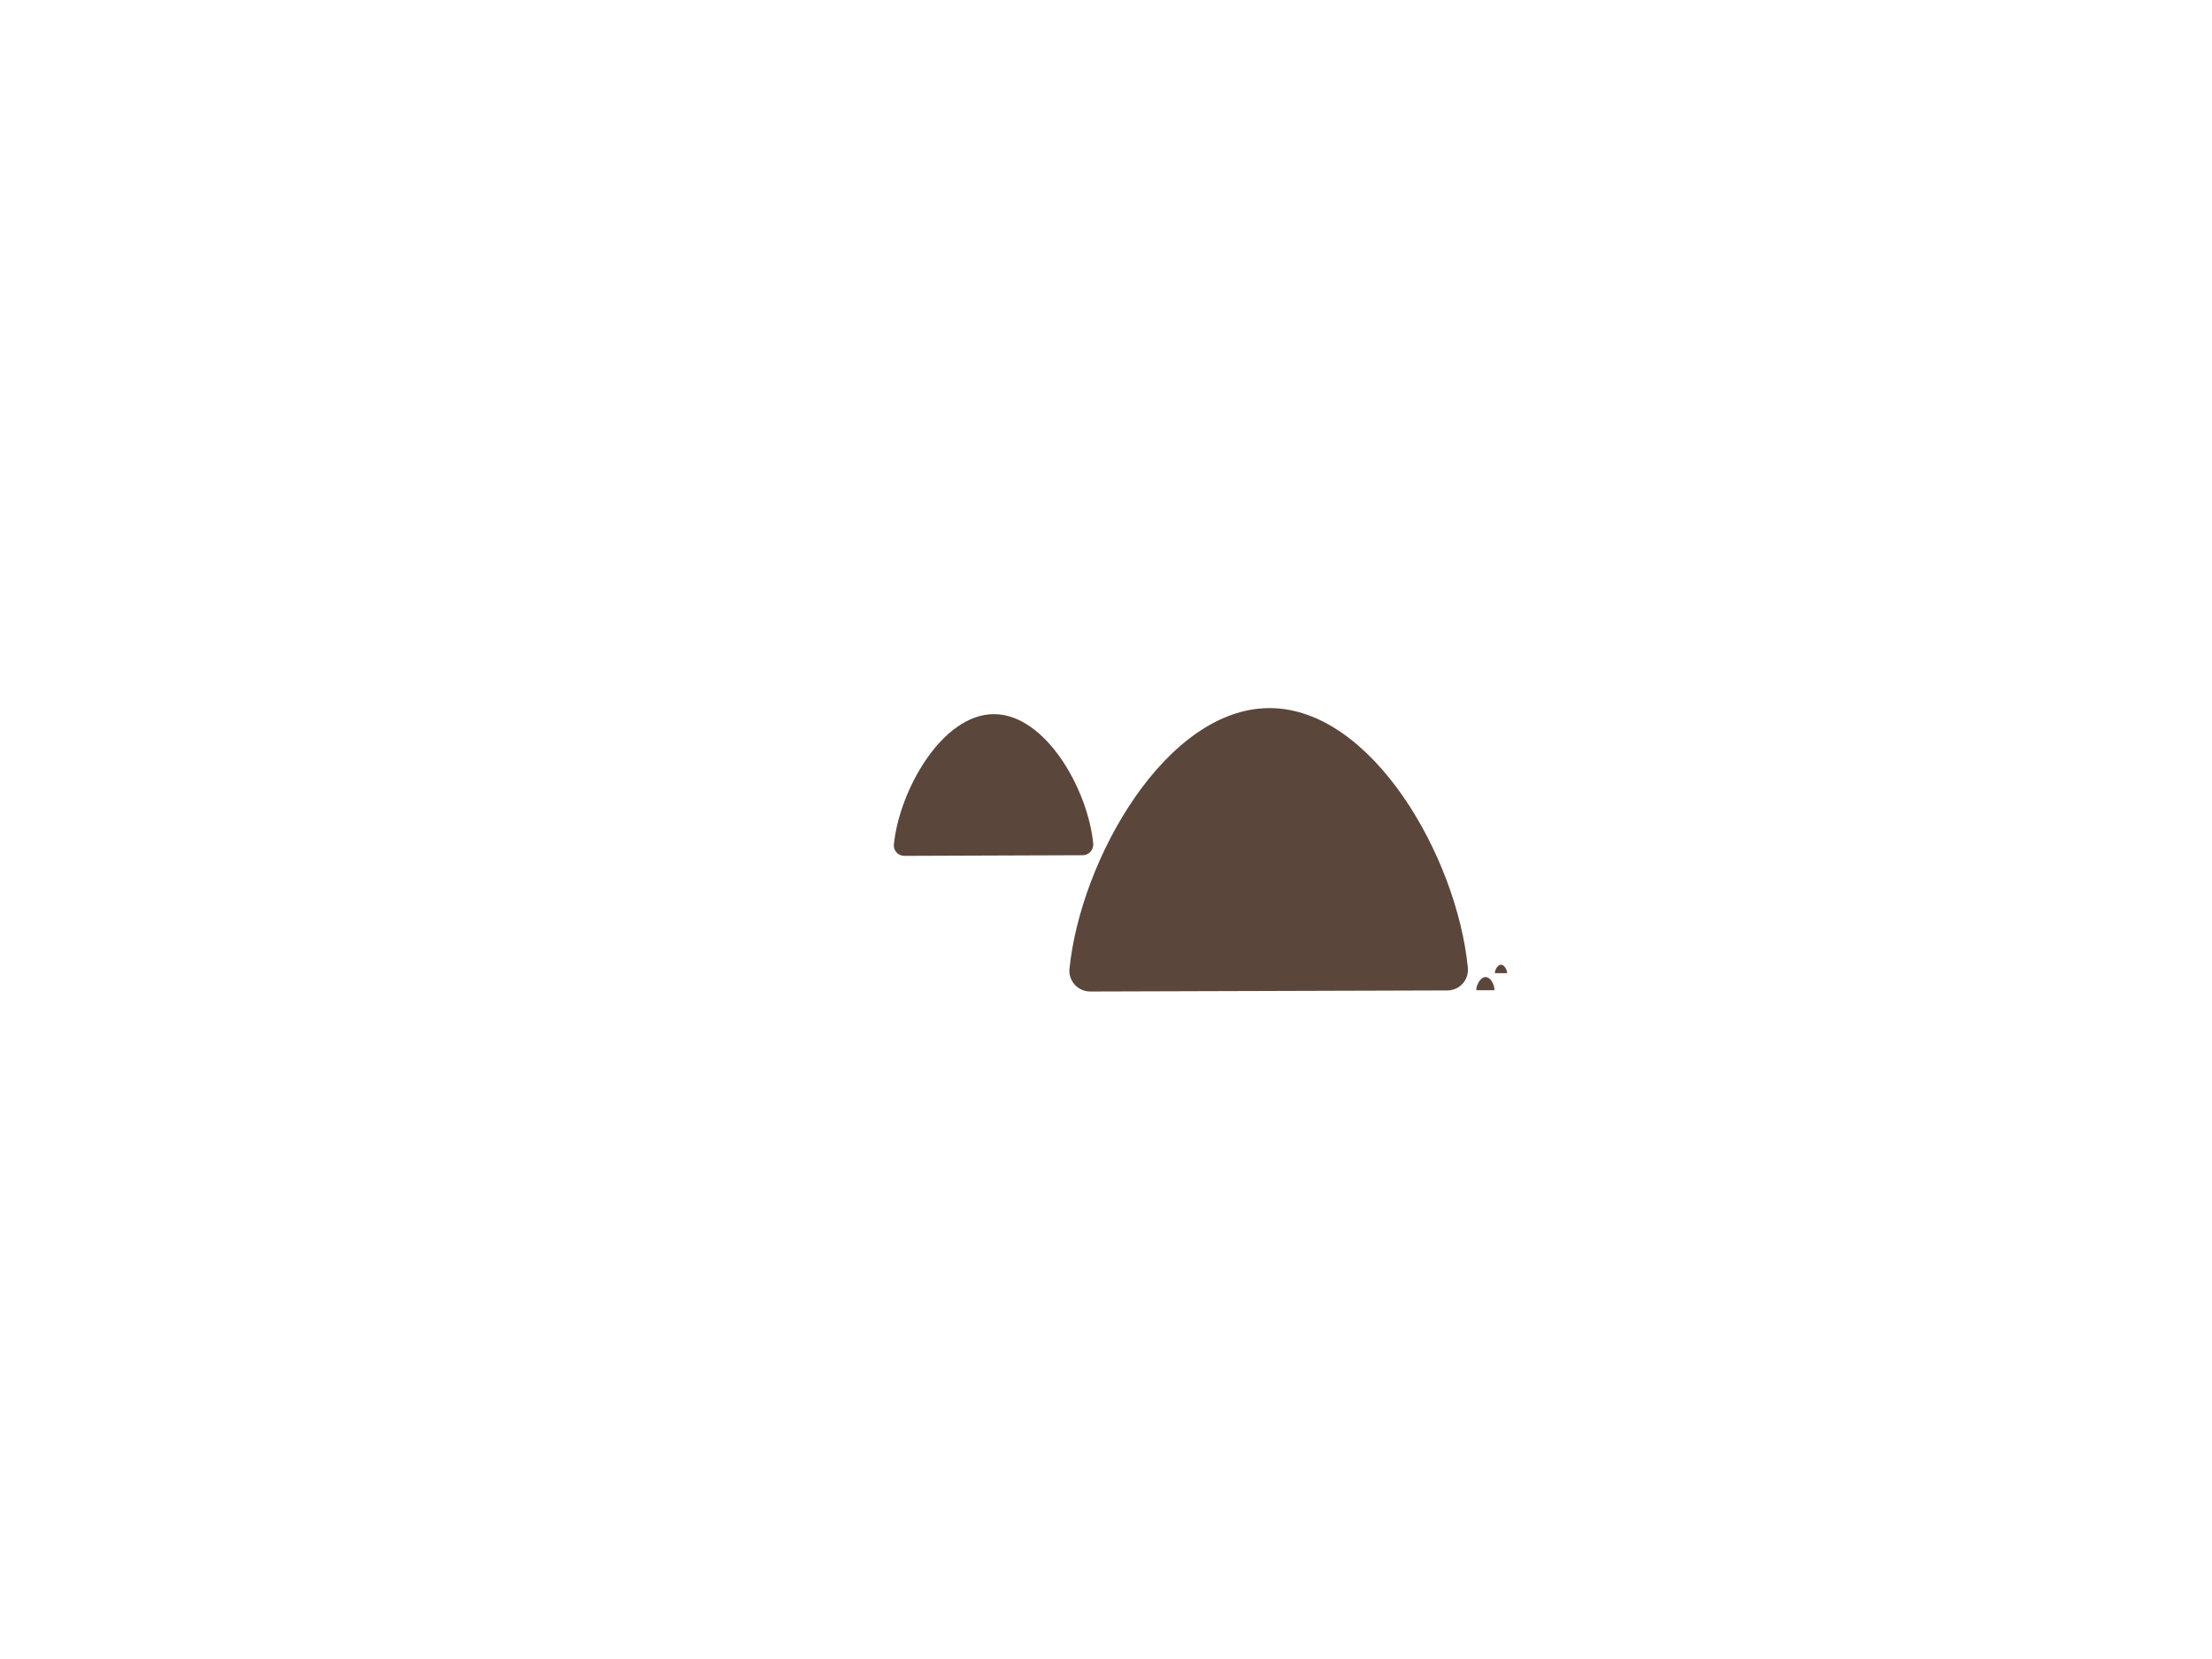
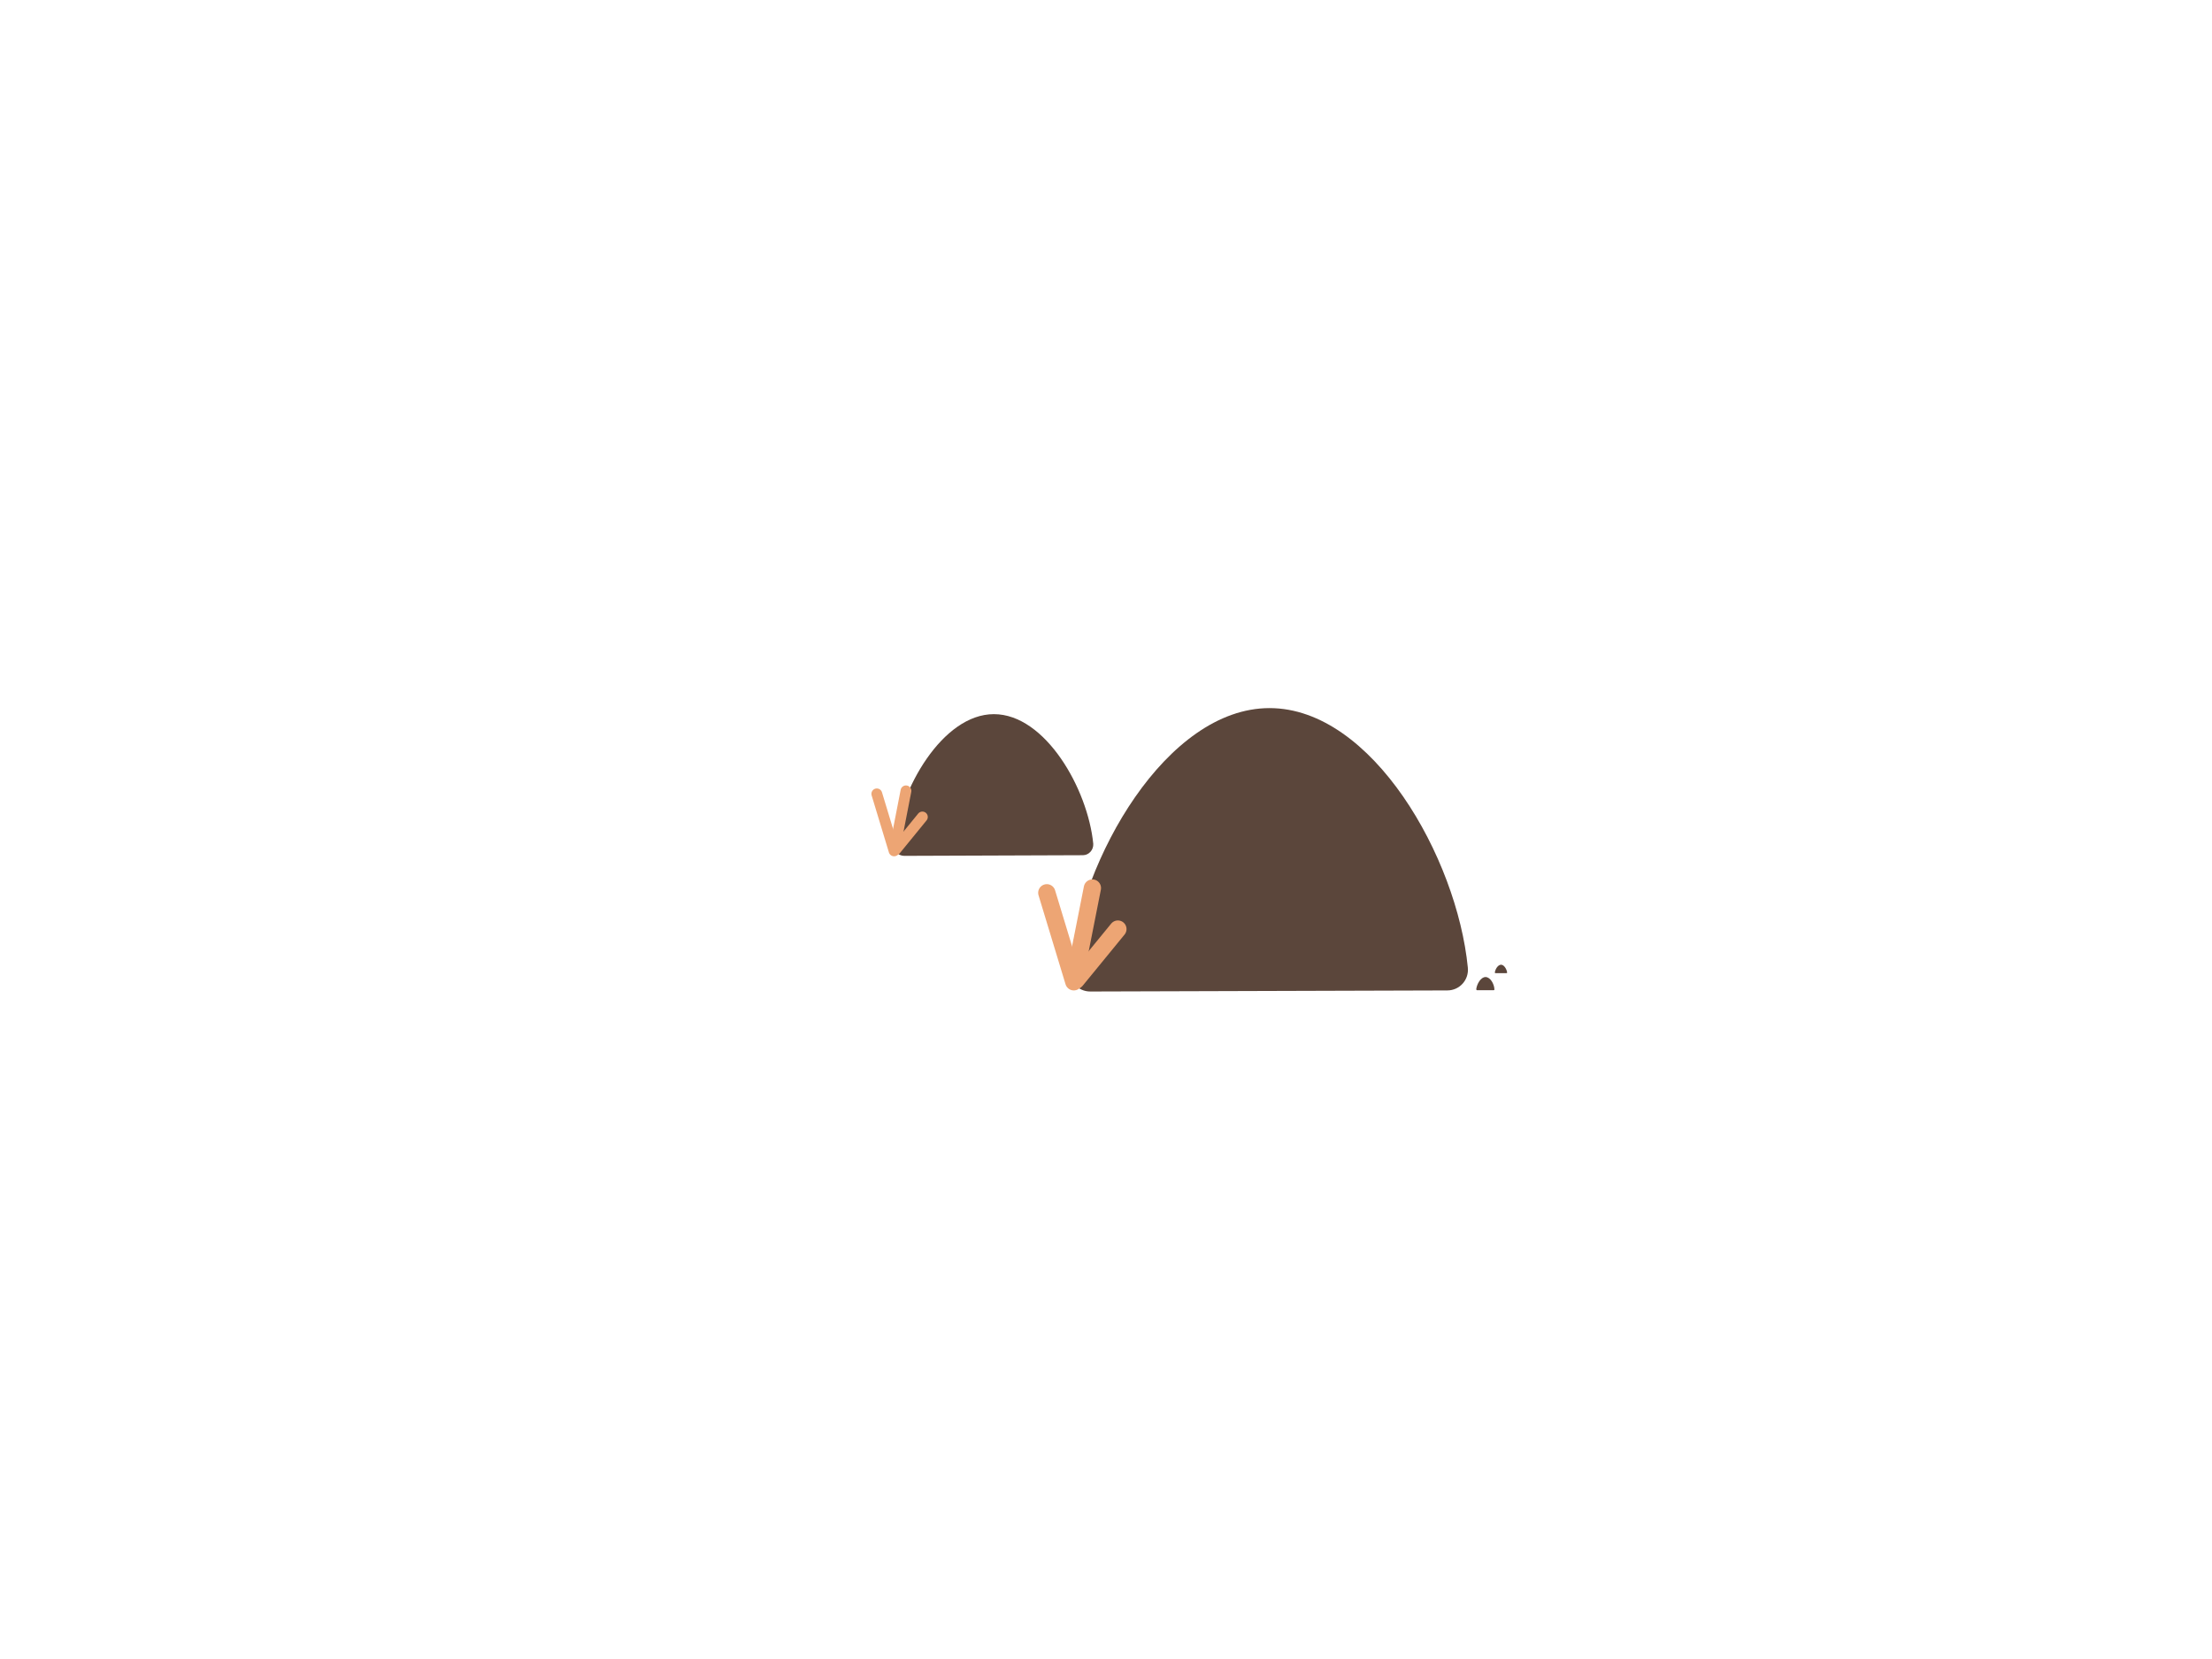
<svg xmlns="http://www.w3.org/2000/svg" version="1.1" id="Layer_1" x="0px" y="0px" viewBox="0 0 1024 768" style="enable-background:new 0 0 1024 768;" xml:space="preserve">
  <style type="text/css">
	.st0{fill:#5B463B;}
+ 	.st1{fill:none;stroke:#EDA574;stroke-width:8;stroke-linecap:round;stroke-miterlimit:10;}
+ 	.st2{fill:none;stroke:#EDA574;stroke-width:5;stroke-linecap:round;stroke-miterlimit:10;}
</style>
  <path class="st0" d="M679.5,447.9c0.6,5.7-3.8,10.6-9.5,10.6L504.7,459c-5.7,0-10.2-4.9-9.6-10.6c5.2-50.9,44.9-120.6,92.6-120.6  C635.3,327.8,674.5,397,679.5,447.9z" />
  <path class="st0" d="M506.1,390.6c0.2,2.8-2,5.3-4.8,5.3l-82.7,0.3c-2.9,0-5.1-2.5-4.8-5.3c2.6-25.4,22.5-60.3,46.3-60.3  C483.9,330.6,503.6,365.2,506.1,390.6z" />
  <path class="st0" d="M691.8,457.9c0.1,0.3-0.1,0.5-0.4,0.5h-7.6c-0.2,0-0.4-0.2-0.4-0.5c0.3-2.4,2.1-5.6,4.3-5.6  S691.7,455.5,691.8,457.9z" />
  <path class="st0" d="M697.7,450.2c0,0.2-0.1,0.3-0.3,0.3h-5.1c-0.2,0-0.3-0.1-0.3-0.3c0.2-1.5,1.4-3.6,2.9-3.6  C696.3,446.6,697.5,448.7,697.7,450.2z" />
+   <g>
+     <line class="st1" x1="505.7" y1="411.1" x2="497.3" y2="453.6" />
+     <line class="st1" x1="517.5" y1="430.1" x2="498.1" y2="453.8" />
+     <line class="st1" x1="484.6" y1="413.3" x2="497.1" y2="454.5" />
+   </g>
+   <g>
+     <line class="st2" x1="419.4" y1="366.1" x2="414.1" y2="393.3" />
+     <line class="st2" x1="427" y1="378.2" x2="414.6" y2="393.4" />
+     <line class="st2" x1="405.9" y1="367.5" x2="413.9" y2="393.9" />
+   </g>
</svg>
